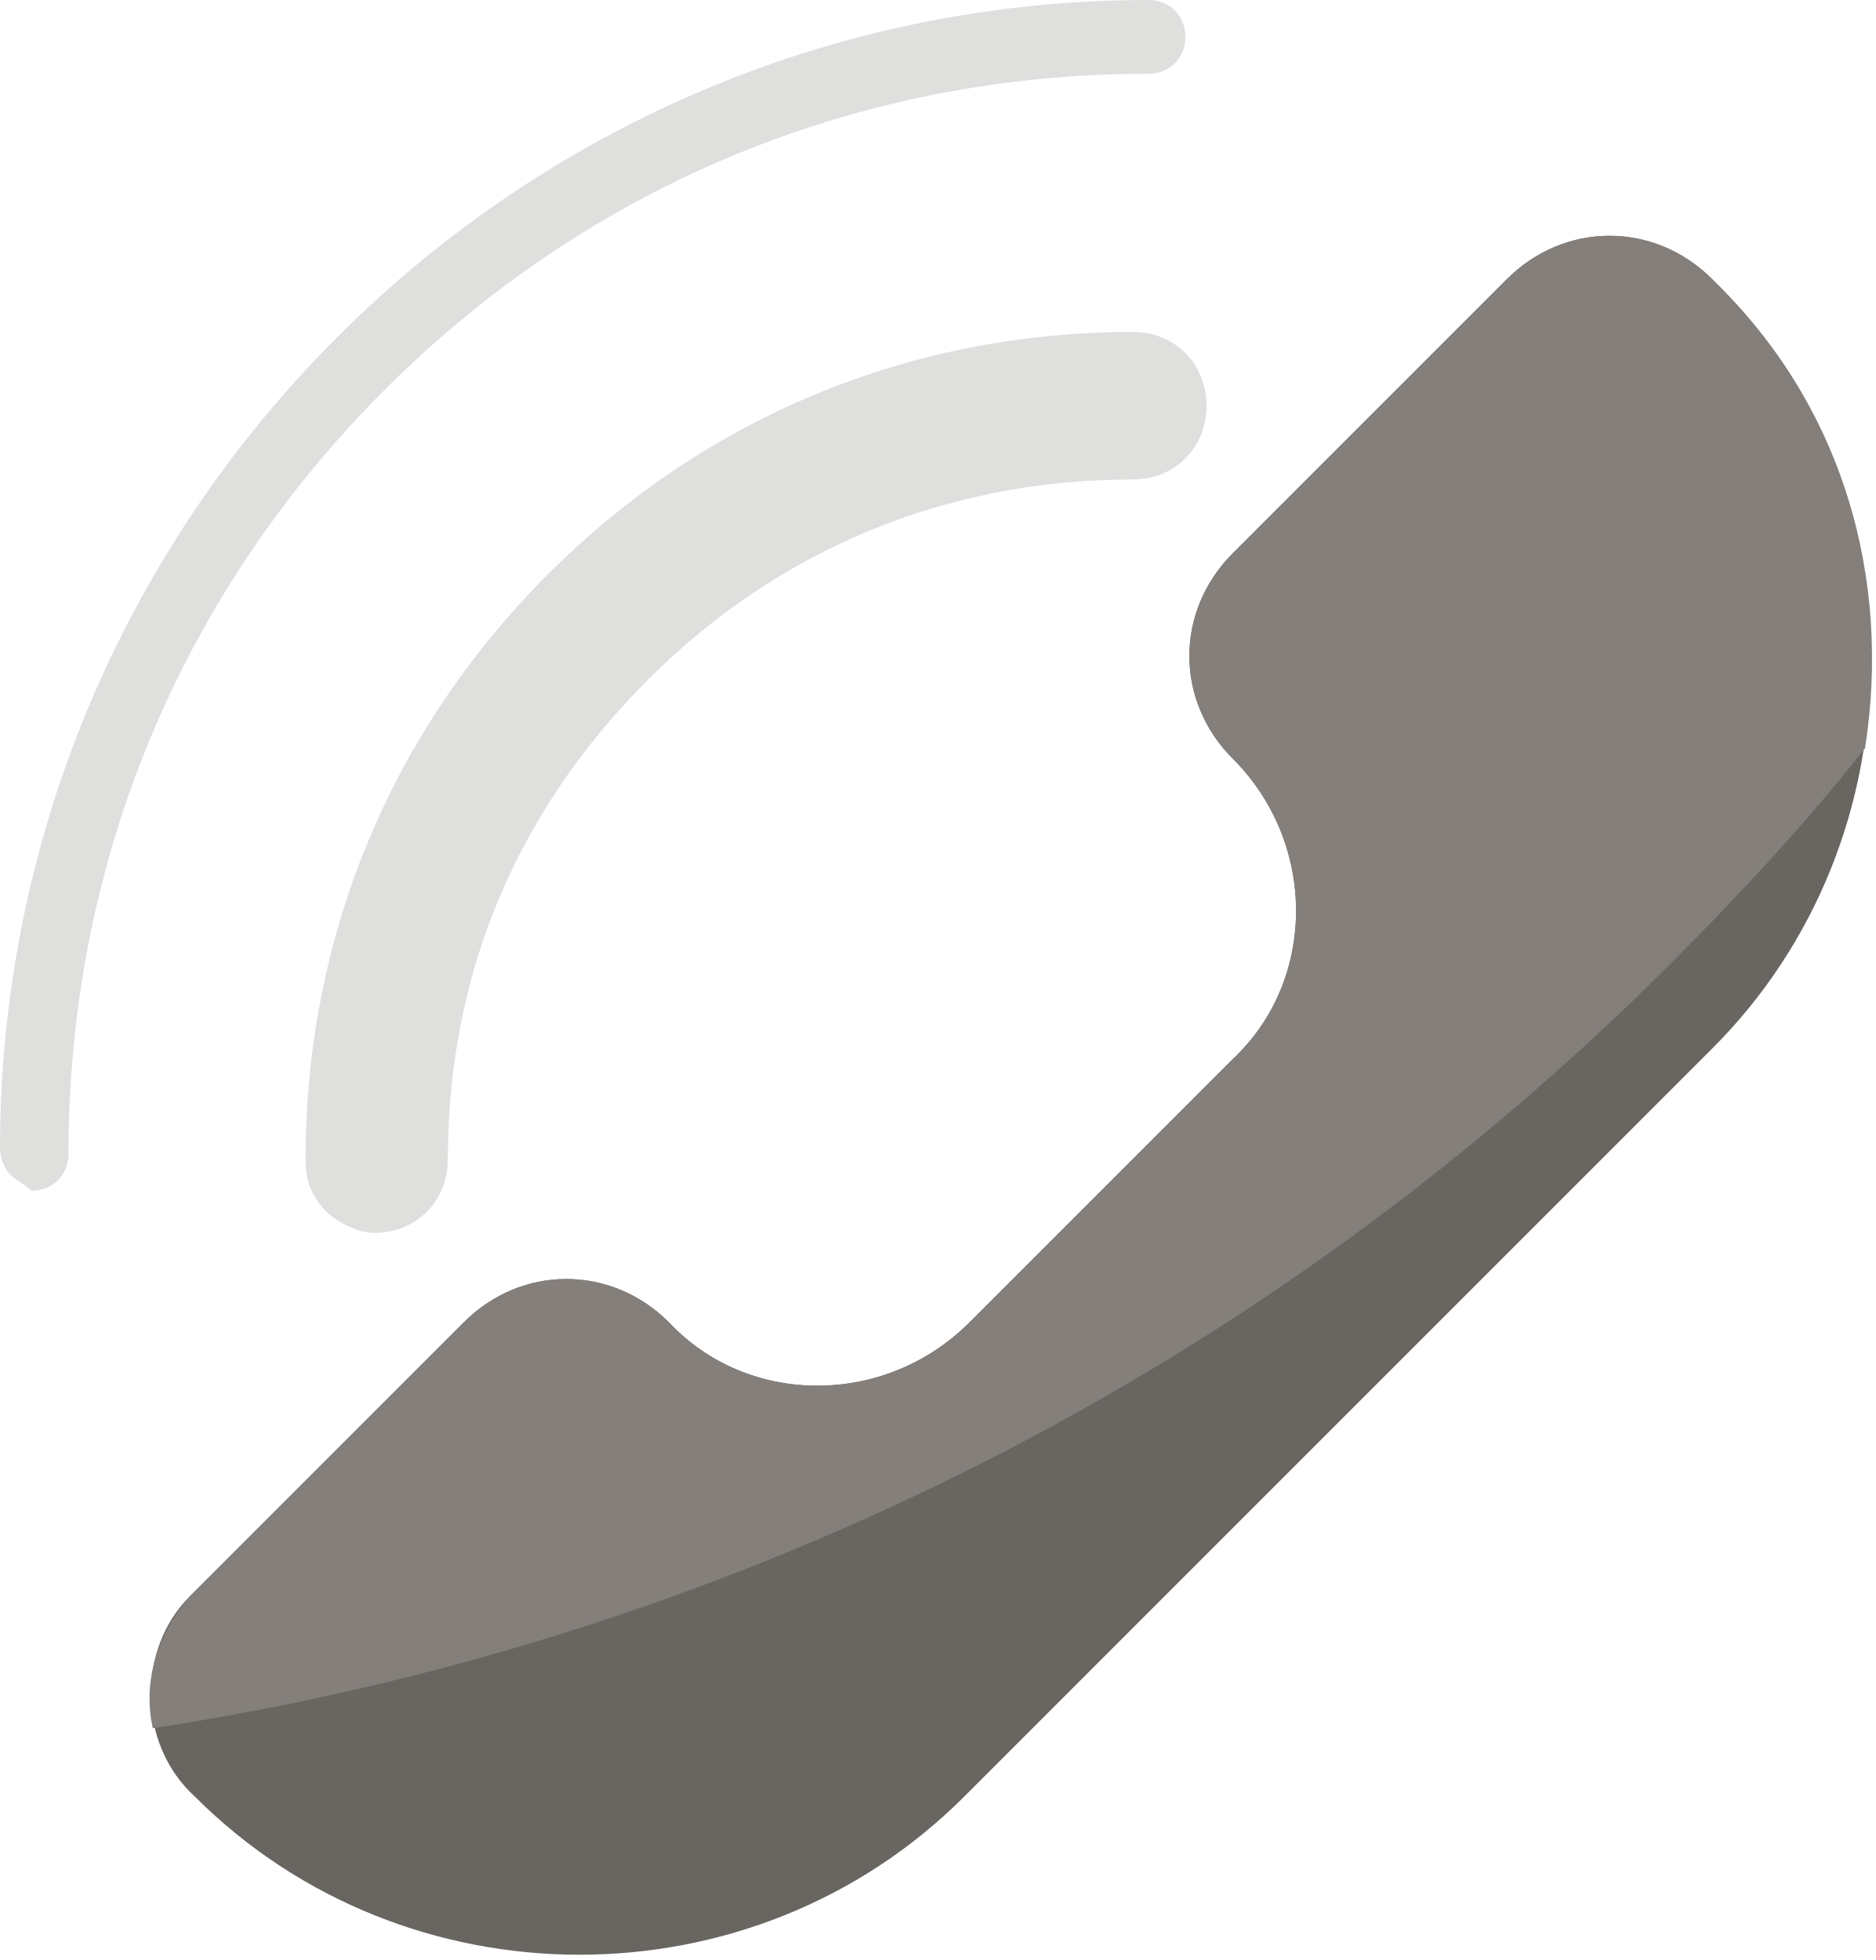
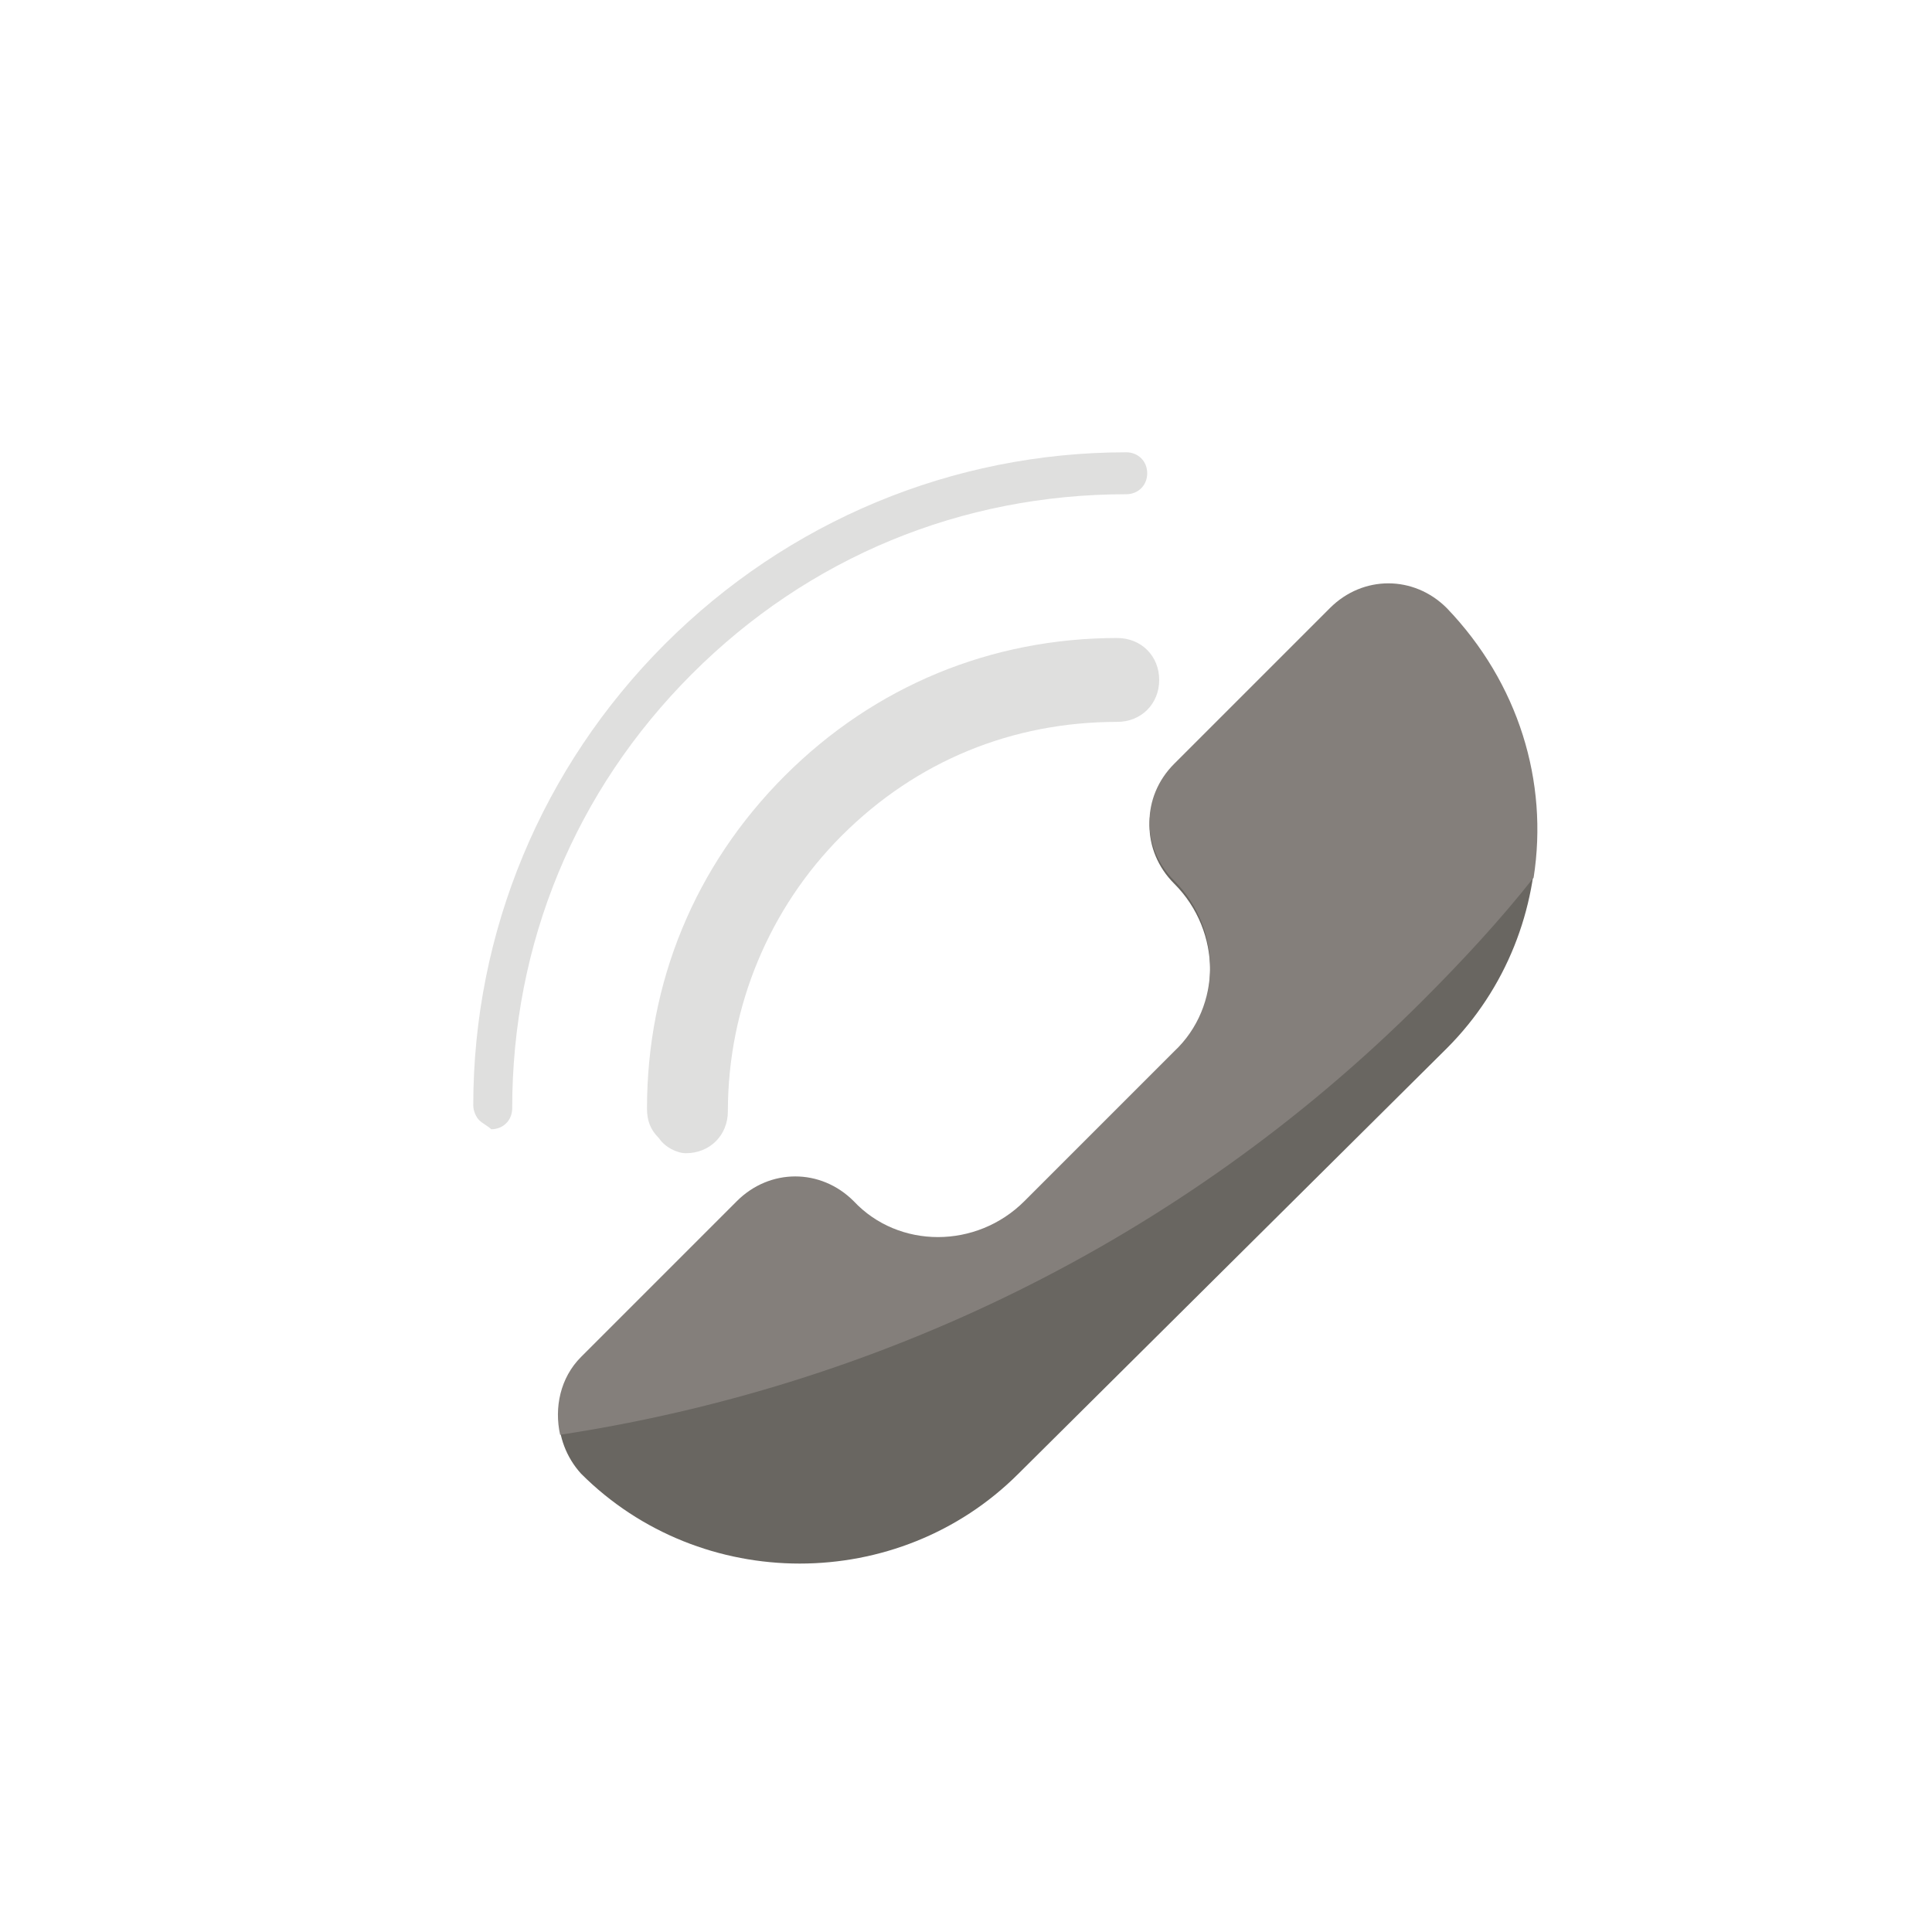
- <svg xmlns="http://www.w3.org/2000/svg" xmlns:xlink="http://www.w3.org/1999/xlink" version="1.1" id="Layer_1" x="0px" y="0px" viewBox="0 0 35.6 37.2" style="enable-background:new 0 0 35.6 37.2;" xml:space="preserve">
+ <svg xmlns="http://www.w3.org/2000/svg" xmlns:xlink="http://www.w3.org/1999/xlink" version="1.1" id="Layer_1" x="0px" y="0px" viewBox="0 0 64.5 64.5" style="enable-background:new 0 0 64.5 64.5;" xml:space="preserve">
  <style type="text/css">
- 	.st0{clip-path:url(#SVGID_2_);fill:#696661;}
- 	.st1{clip-path:url(#SVGID_2_);fill:#847F7B;}
- 	.st2{clip-path:url(#SVGID_2_);fill:#DFDFDE;}
+ 	.st0{clip-path:url(#XMLID_63_);fill:#696661;}
+ 	.st1{clip-path:url(#XMLID_63_);fill:#847F7B;}
+ 	.st2{clip-path:url(#XMLID_63_);fill:#DFDFDE;}
</style>
-   <g>
+   <g id="XMLID_60_">
    <defs>
-       <rect id="SVGID_1_" width="35.6" height="37.2" />
+       <rect id="XMLID_61_" width="64.5" height="64.5" />
    </defs>
-     <clipPath id="SVGID_2_">
-       <use xlink:href="#SVGID_1_" style="overflow:visible;" />
+     <clipPath id="XMLID_62_">
+       <use xlink:href="#XMLID_61_" style="overflow:visible;" />
    </clipPath>
-     <path class="st0" d="M3.7,34.1L3.7,34.1c4,4,10.6,4,14.6,0l14.2-14.2c4-4,4-10.6,0-14.6c-1.1-1.1-2.8-1.1-3.9,0l-5.2,5.2   c-1.1,1.1-1.1,2.8,0,3.9c1.6,1.6,1.6,4.2,0,5.7l-5,5c-1.6,1.6-4.2,1.6-5.7,0c-1.1-1.1-2.8-1.1-3.9,0l-5.2,5.2   C2.6,31.3,2.6,33.1,3.7,34.1" />
-     <path class="st1" d="M32.5,5.3c-1.1-1.1-2.8-1.1-3.9,0l-5.2,5.2c-1.1,1.1-1.1,2.8,0,3.9c1.6,1.6,1.6,4.2,0,5.7l-5,5   c-1.6,1.6-4.2,1.6-5.7,0c-1.1-1.1-2.8-1.1-3.9,0l-5.2,5.2C3,31,2.7,31.9,2.9,32.8c10.5-1.6,20.7-6.4,28.8-14.5   c1.3-1.3,2.6-2.7,3.7-4.1C35.9,11,35,7.7,32.5,5.3" />
-     <path class="st2" d="M6.2,23c-0.3-0.3-0.4-0.6-0.4-1c0-4.2,1.6-8.1,4.6-11.1c3-3,6.9-4.6,11.1-4.6c0.8,0,1.4,0.6,1.4,1.4   c0,0.8-0.6,1.4-1.4,1.4c-3.5,0-6.7,1.3-9.2,3.8S8.5,18.5,8.5,22c0,0.8-0.6,1.4-1.4,1.4C6.8,23.4,6.4,23.2,6.2,23" />
-     <path class="st2" d="M0.2,22.3C0.1,22.2,0,22,0,21.8C0,16,2.3,10.5,6.4,6.4C10.5,2.3,16,0,21.8,0c0.4,0,0.7,0.3,0.7,0.7   c0,0.4-0.3,0.7-0.7,0.7c-5.5,0-10.6,2.1-14.5,6s-6,9-6,14.5c0,0.4-0.3,0.7-0.7,0.7C0.5,22.5,0.3,22.4,0.2,22.3" />
+   </g>
+   <g id="XMLID_54_">
+     <defs>
+       <path id="XMLID_55_" d="M0,32.3c0,17.8,14.4,32.3,32.3,32.3s32.3-14.4,32.3-32.3C64.5,14.4,50.1,0,32.3,0S0,14.4,0,32.3" />
+     </defs>
+     <clipPath id="XMLID_63_">
+       <use xlink:href="#XMLID_55_" style="overflow:visible;" />
+     </clipPath>
+     <path id="XMLID_59_" class="st0" d="M19.4,49.2L19.4,49.2c4,4,10.6,4,14.6,0L48.3,35c4-4,4-10.6,0-14.6c-1.1-1.1-2.8-1.1-3.9,0   l-5.2,5.2c-1.1,1.1-1.1,2.8,0,3.9c1.6,1.6,1.6,4.2,0,5.7l-5,5c-1.6,1.6-4.2,1.6-5.7,0c-1.1-1.1-2.8-1.1-3.9,0l-5.2,5.2   C18.4,46.4,18.4,48.1,19.4,49.2" />
+     <path id="XMLID_58_" class="st1" d="M48.3,20.3c-1.1-1.1-2.8-1.1-3.9,0l-5.2,5.2c-1.1,1.1-1.1,2.8,0,3.9c1.6,1.6,1.6,4.2,0,5.7   l-5,5c-1.6,1.6-4.2,1.6-5.7,0c-1.1-1.1-2.8-1.1-3.9,0l-5.2,5.2c-0.7,0.7-0.9,1.7-0.7,2.6c10.5-1.6,20.7-6.4,28.8-14.5   c1.3-1.3,2.6-2.7,3.7-4.1C51.7,26.1,50.7,22.8,48.3,20.3" />
+     <path id="XMLID_57_" class="st2" d="M22,38c-0.3-0.3-0.4-0.6-0.4-1c0-4.2,1.6-8.1,4.6-11.1c3-3,6.9-4.6,11.1-4.6   c0.8,0,1.4,0.6,1.4,1.4s-0.6,1.4-1.4,1.4c-3.5,0-6.7,1.3-9.2,3.8c-2.4,2.4-3.8,5.7-3.8,9.2c0,0.8-0.6,1.4-1.4,1.4   C22.6,38.5,22.2,38.3,22,38" />
+     <path id="XMLID_56_" class="st2" d="M16,37.4c-0.1-0.1-0.2-0.3-0.2-0.5c0-5.8,2.3-11.3,6.4-15.4c4.1-4.1,9.6-6.4,15.4-6.4   c0.4,0,0.7,0.3,0.7,0.7c0,0.4-0.3,0.7-0.7,0.7c-5.5,0-10.6,2.1-14.5,6s-6,9-6,14.5c0,0.4-0.3,0.7-0.7,0.7   C16.3,37.6,16.1,37.5,16,37.4" />
  </g>
</svg>
